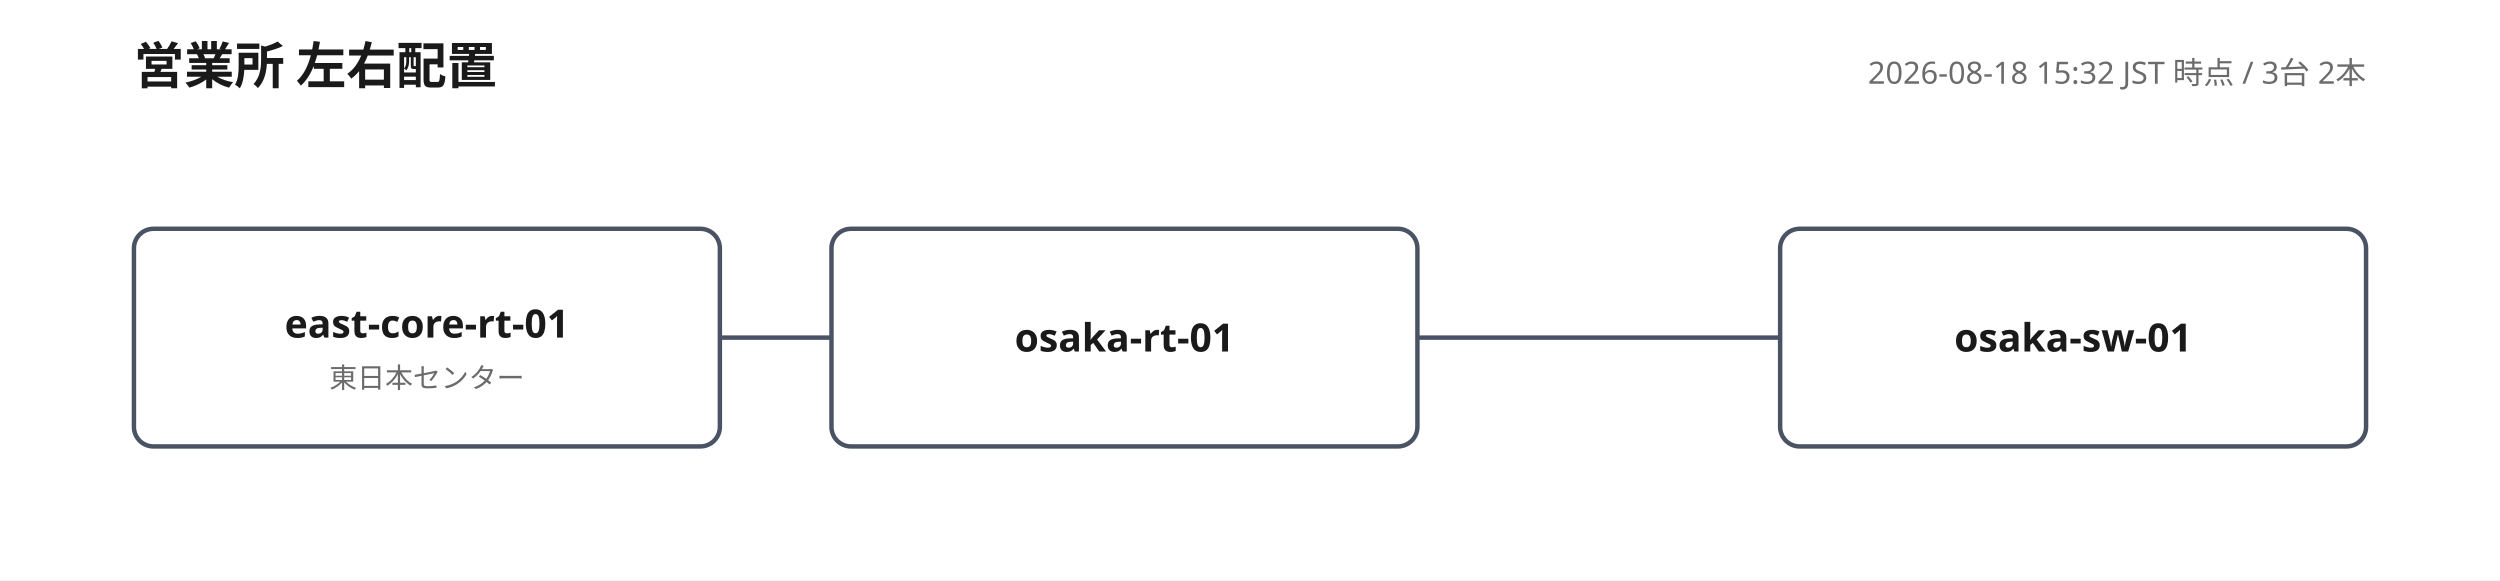
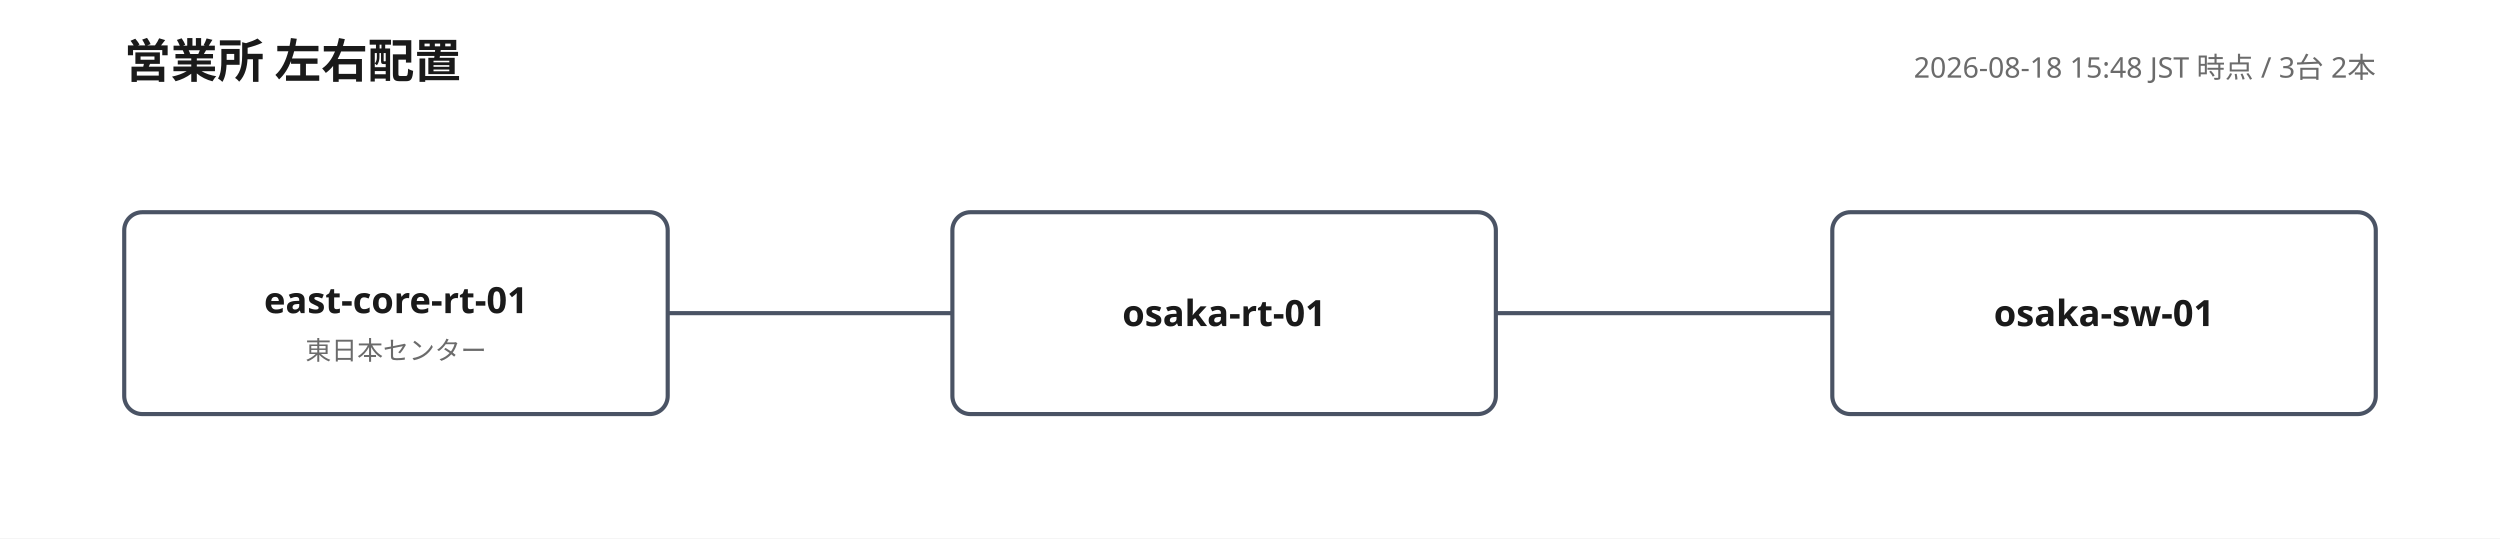
- <svg xmlns="http://www.w3.org/2000/svg" width="896" height="208" viewBox="0 0 896 208" font-family="'Yu Gothic', 'Hiragino Kaku Gothic ProN', Meiryo, 'Noto Sans JP', sans-serif">
+ <svg xmlns="http://www.w3.org/2000/svg" width="966" height="208" viewBox="0 0 966 208" font-family="'Yu Gothic', 'Hiragino Kaku Gothic ProN', Meiryo, 'Noto Sans JP', sans-serif">
  <rect width="100%" height="100%" fill="#ffffff" />
  <text x="48" y="30" font-size="18" font-weight="700" fill="#1a1a1a">営業所 左右配置</text>
-   <text x="848" y="30" font-size="11" fill="#6b6b6b" text-anchor="end">2026-08-18 15:32 JST 時点 / 3台 2本</text>
-   <polyline points="298,121 258,121" fill="none" stroke="#4a5364" stroke-width="1.6" />
-   <text class="port-label" x="288.0" y="173.0" font-size="10" fill="#2f6fb5" text-anchor="end" paint-order="stroke" stroke="#ffffff" stroke-width="3" />
-   <text class="port-label" x="268.0" y="195.0" font-size="10" fill="#2f6fb5" text-anchor="start" paint-order="stroke" stroke="#ffffff" stroke-width="3" />
-   <polyline points="508,121 638,121" fill="none" stroke="#4a5364" stroke-width="1.6" />
-   <text class="port-label" x="518.0" y="129.0" font-size="10" fill="#2f6fb5" text-anchor="start" paint-order="stroke" stroke="#ffffff" stroke-width="3" />
-   <text class="port-label" x="628.0" y="129.0" font-size="10" fill="#2f6fb5" text-anchor="end" paint-order="stroke" stroke="#ffffff" stroke-width="3" />
+   <text x="918" y="30" font-size="11" fill="#6b6b6b" text-anchor="end">2026-08-18 15:48 JST 時点 / 3台 2本</text>
+   <polyline points="368,121 258,121" fill="none" stroke="#4a5364" stroke-width="1.6" />
+   <text class="port-label" x="358.0" y="129.0" font-size="10" fill="#2f6fb5" text-anchor="end" paint-order="stroke" stroke="#ffffff" stroke-width="3" />
+   <text class="port-label" x="268.0" y="129.0" font-size="10" fill="#2f6fb5" text-anchor="start" paint-order="stroke" stroke="#ffffff" stroke-width="3" />
+   <polyline points="578,121 708,121" fill="none" stroke="#4a5364" stroke-width="1.6" />
+   <text class="port-label" x="588.0" y="129.0" font-size="10" fill="#2f6fb5" text-anchor="start" paint-order="stroke" stroke="#ffffff" stroke-width="3" />
+   <text class="port-label" x="698.0" y="129.0" font-size="10" fill="#2f6fb5" text-anchor="end" paint-order="stroke" stroke="#ffffff" stroke-width="3" />
  <g>
    <rect x="48" y="82" width="210" height="78" rx="7" fill="#ffffff" stroke="#4a5364" stroke-width="1.6" />
    <text x="153" y="121" font-size="14" font-weight="700" fill="#1a1a1a" text-anchor="middle">east-core-rt-01</text>
    <text x="153" y="139" font-size="10" fill="#6b6b6b" text-anchor="middle">東日本センター</text>
  </g>
  <g>
-     <rect x="298" y="82" width="210" height="78" rx="7" fill="#ffffff" stroke="#4a5364" stroke-width="1.6" />
-     <text x="403" y="126" font-size="14" font-weight="700" fill="#1a1a1a" text-anchor="middle">osaka-rt-01</text>
+     <rect x="368" y="82" width="210" height="78" rx="7" fill="#ffffff" stroke="#4a5364" stroke-width="1.6" />
+     <text x="473" y="126" font-size="14" font-weight="700" fill="#1a1a1a" text-anchor="middle">osaka-rt-01</text>
  </g>
  <g>
-     <rect x="638" y="82" width="210" height="78" rx="7" fill="#ffffff" stroke="#4a5364" stroke-width="1.6" />
-     <text x="743" y="126" font-size="14" font-weight="700" fill="#1a1a1a" text-anchor="middle">osaka-sw-01</text>
+     <rect x="708" y="82" width="210" height="78" rx="7" fill="#ffffff" stroke="#4a5364" stroke-width="1.6" />
+     <text x="813" y="126" font-size="14" font-weight="700" fill="#1a1a1a" text-anchor="middle">osaka-sw-01</text>
  </g>
</svg>
